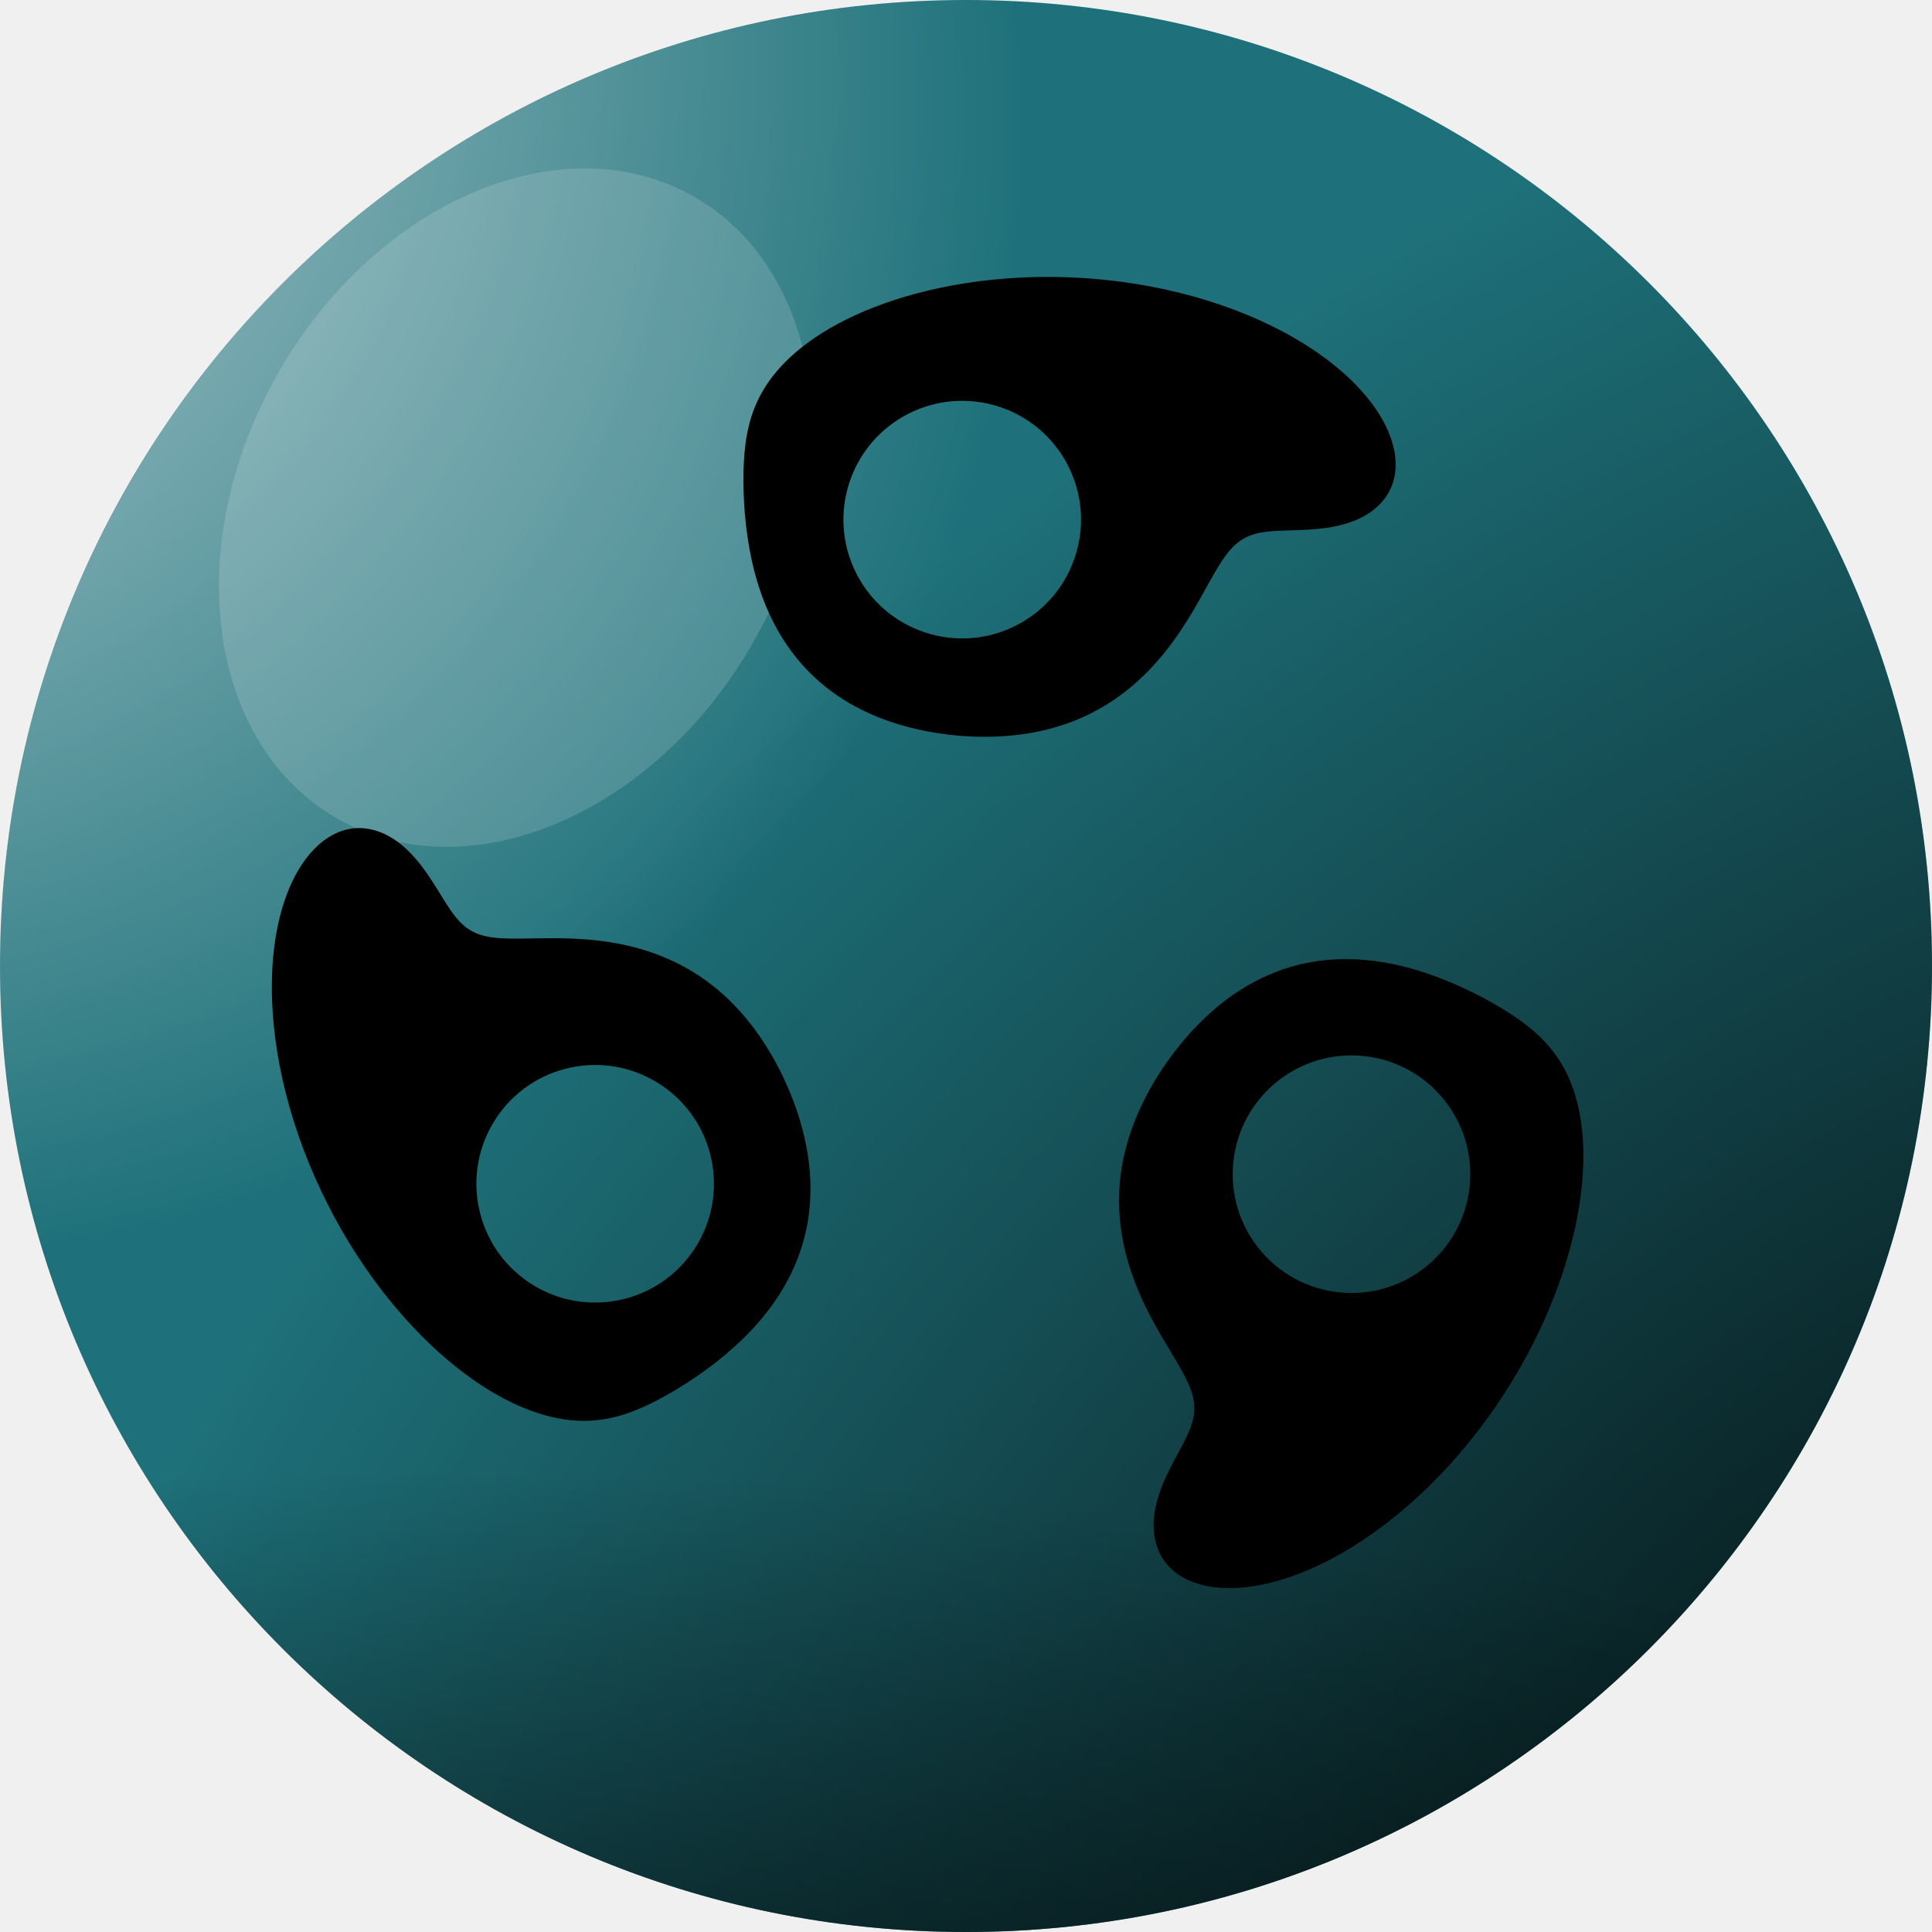
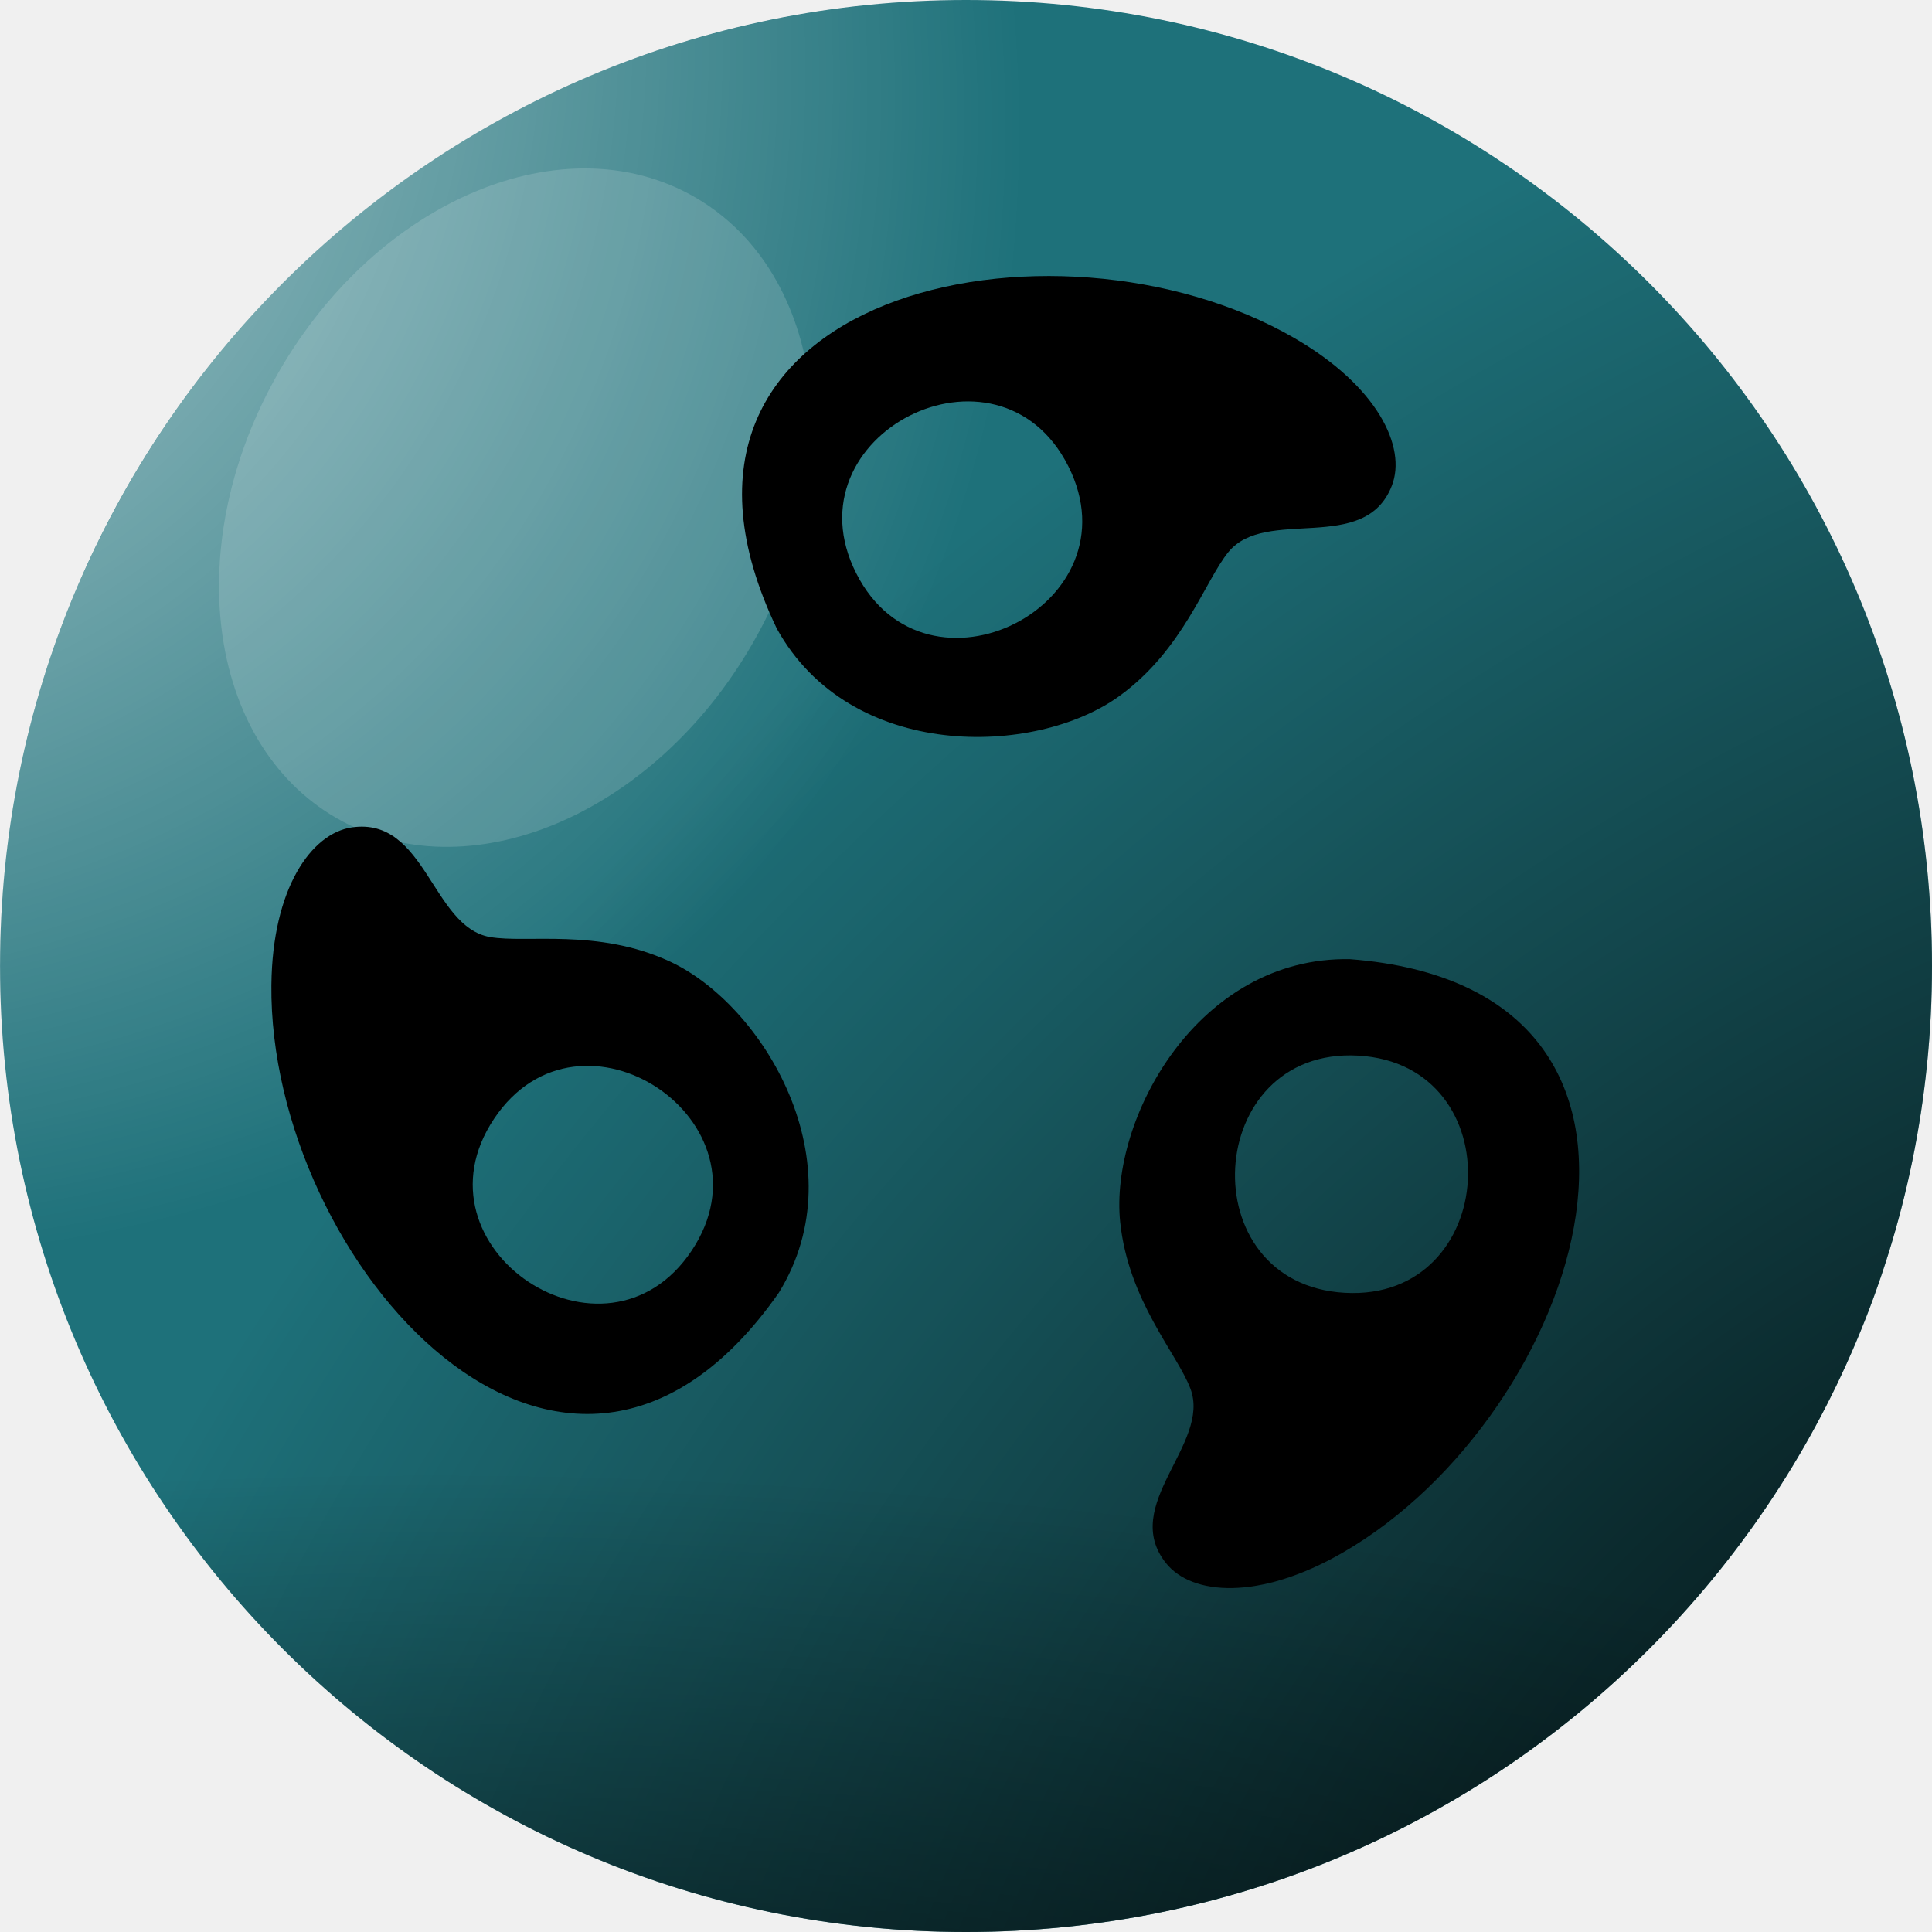
- <svg xmlns="http://www.w3.org/2000/svg" xmlns:xlink="http://www.w3.org/1999/xlink" version="1.1" id="svg2" width="500" height="500" viewBox="0 0 500 500" xml:space="preserve">
+ <svg xmlns="http://www.w3.org/2000/svg" xmlns:xlink="http://www.w3.org/1999/xlink" version="1.1" id="svg2" width="100" height="100" viewBox="0 0 100 100" xml:space="preserve">
  <defs id="defs6">
    <linearGradient id="linearGradient13977">
      <stop style="stop-color:#ffffff;stop-opacity:1;" offset="0" id="stop13973" />
      <stop style="stop-color:#ffffff;stop-opacity:0;" offset="1" id="stop13975" />
    </linearGradient>
    <linearGradient id="linearGradient8394">
      <stop style="stop-color:#000000;stop-opacity:1;" offset="0" id="stop8390" />
      <stop style="stop-color:#000000;stop-opacity:0;" offset="1" id="stop8392" />
    </linearGradient>
-     <radialGradient xlink:href="#linearGradient8394" id="radialGradient3641-0-9-3" cx="748.524" cy="897.765" fx="748.524" fy="897.765" r="23.524" gradientUnits="userSpaceOnUse" gradientTransform="matrix(22.64762,-17.67901,13.07243,16.74638,-20864.901,1797.14)" />
-     <radialGradient xlink:href="#linearGradient8394" id="radialGradient3641-0-9-6-4" cx="748.524" cy="897.765" fx="748.524" fy="897.765" r="23.524" gradientUnits="userSpaceOnUse" gradientTransform="matrix(22.78147,-17.50618,7.135184,9.285292,-15481.919,2084.285)" />
-     <radialGradient xlink:href="#linearGradient13977" id="radialGradient3641-1-9-3-7" cx="746.434" cy="904.352" fx="746.434" fy="904.352" r="23.524" gradientUnits="userSpaceOnUse" gradientTransform="matrix(10.88632,-10.95739,15.07094,14.97319,-28366.248,-9253.22)" />
+     <radialGradient xlink:href="#linearGradient8394" id="radialGradient3641-0-9-3" cx="748.524" cy="897.765" fx="748.524" fy="897.765" r="23.524" gradientUnits="userSpaceOnUse" gradientTransform="matrix(4.529461,-3.535772,2.614449,3.349248,1632.161,2819.83)" />
+     <radialGradient xlink:href="#linearGradient8394" id="radialGradient3641-0-9-6-4" cx="748.524" cy="897.765" fx="748.524" fy="897.765" r="23.524" gradientUnits="userSpaceOnUse" gradientTransform="matrix(4.556244,-3.501198,1.427021,1.857038,2748.24,-1948.209)" />
+     <radialGradient xlink:href="#linearGradient13977" id="radialGradient3641-1-9-3-7" cx="746.434" cy="904.352" fx="746.434" fy="904.352" r="23.524" gradientUnits="userSpaceOnUse" gradientTransform="matrix(2.177234,-2.191459,3.014146,2.994613,-11102.707,-5055.746)" />
  </defs>
-   <g id="g8" transform="translate(-7256.329,-3075.5)">
-     <g id="g1">
-       <circle style="fill:#1e717a;fill-opacity:1;stroke-width:175.21" id="path761-70-1-2-0" cx="7506.329" cy="3325.5" r="250" />
-       <circle style="fill:url(#radialGradient3641-0-9-3);fill-opacity:1;stroke-width:175.21" id="path761-70-3-7-9-3" cx="7506.329" cy="3325.5" r="250" />
-       <circle style="fill:url(#radialGradient3641-0-9-6-4);fill-opacity:1;stroke-width:175.21" id="path761-70-3-7-9-9-6" cx="7659.259" cy="-2956.293" r="250" transform="rotate(45)" />
-       <circle style="fill:url(#radialGradient3641-1-9-3-7);fill-opacity:1;stroke-width:175.21" id="path761-70-3-0-8-8-1" cx="-7001.707" cy="-4287.194" r="250" transform="rotate(172.4152)" />
-       <ellipse style="fill:#ffffff;fill-opacity:0.15;stroke-width:1.787" id="path16255-0" cx="8003.193" cy="-917.657" rx="70.661" ry="92.769" transform="rotate(30)" />
-       <g id="g8355" transform="matrix(3.658587,2.876762,-2.876762,3.658587,7460.087,2235.714)" style="fill:#000000;fill-opacity:1">
-         <path id="path7783-3" style="fill:#000000;fill-opacity:1;stroke-width:2.117" d="m 152.296,139.876 c -1.637,-0.777 -4.03,-1.107 -6.982,-0.686 -3.797,0.542 -7.885,2.241 -11.528,4.798 -3.627,2.545 -6.286,5.558 -7.91,8.313 -1.615,2.742 -2.11,5.022 -2.048,6.715 0.06,1.677 0.661,2.96 1.399,4.095 0.705,1.084 1.795,2.4 2.971,3.524 1.249,1.193 2.736,2.309 4.473,3.043 1.751,0.74 3.554,1.006 5.391,0.809 1.802,-0.194 3.527,-0.825 5.081,-1.678 1.53,-0.84 3.003,-1.957 4.172,-3.244 1.205,-1.327 2.128,-2.872 2.651,-4.707 0.533,-1.869 0.573,-3.747 0.375,-5.614 -0.191,-1.797 -0.579,-3.324 -0.557,-4.44 0.024,-1.171 0.482,-1.8 1.485,-2.666 0.949,-0.819 2.298,-1.797 3.038,-3.191 0.727,-1.37 0.729,-3.025 -0.819,-4.32 -0.335,-0.281 -0.734,-0.533 -1.193,-0.751 z m -12.469,12.681 a 6.606,6.606 45 0 1 3.196,8.778 6.606,6.606 45 0 1 -8.778,3.196 6.606,6.606 45 0 1 -3.196,-8.778 6.606,6.606 45 0 1 8.778,-3.197 z" />
-         <path id="path7783-3-5" style="fill:#000000;fill-opacity:1;stroke-width:2.117" d="m 185.087,196.325 c 1.491,-1.029 2.974,-2.936 4.085,-5.704 1.429,-3.559 2.002,-7.949 1.609,-12.382 -0.391,-4.414 -1.67,-8.223 -3.245,-11.007 -1.567,-2.769 -3.295,-4.338 -4.791,-5.131 -1.483,-0.786 -2.894,-0.908 -4.245,-0.836 -1.292,0.069 -2.976,0.355 -4.537,0.812 -1.657,0.485 -3.368,1.215 -4.872,2.352 -1.516,1.146 -2.649,2.575 -3.396,4.264 -0.733,1.658 -1.049,3.467 -1.087,5.239 -0.037,1.745 0.193,3.579 0.723,5.235 0.546,1.707 1.423,3.279 2.751,4.65 1.352,1.396 2.958,2.37 4.675,3.132 1.652,0.733 3.169,1.161 4.123,1.738 1.002,0.606 1.318,1.318 1.566,2.619 0.235,1.231 0.407,2.889 1.244,4.226 0.823,1.314 2.255,2.144 4.151,1.451 0.411,-0.15 0.829,-0.369 1.246,-0.658 z m -4.748,-17.139 a 6.606,6.606 45 0 1 -9.2,-1.621 6.606,6.606 45 0 1 1.621,-9.2 6.606,6.606 45 0 1 9.2,1.621 6.606,6.606 45 0 1 -1.621,9.2 z" />
-         <path id="path7783-3-5-6" style="fill:#000000;fill-opacity:1;stroke-width:2.117" d="m 120.021,196.309 c 0.146,1.806 1.056,4.044 2.897,6.389 2.368,3.017 5.883,5.708 9.919,7.585 4.018,1.868 7.956,2.665 11.154,2.693 3.182,0.028 5.404,-0.684 6.839,-1.583 1.422,-0.891 2.233,-2.052 2.847,-3.259 0.586,-1.153 1.181,-2.755 1.566,-4.335 0.409,-1.678 0.632,-3.524 0.399,-5.395 -0.235,-1.886 -0.905,-3.581 -1.995,-5.073 -1.069,-1.464 -2.478,-2.642 -3.993,-3.561 -1.492,-0.905 -3.196,-1.622 -4.896,-1.991 -1.751,-0.38 -3.551,-0.407 -5.402,0.057 -1.886,0.473 -3.531,1.377 -5.049,2.483 -1.461,1.064 -2.589,2.164 -3.566,2.702 -1.026,0.565 -1.8,0.482 -3.051,0.047 -1.184,-0.412 -2.705,-1.092 -4.282,-1.035 -1.55,0.056 -2.984,0.881 -3.332,2.869 -0.075,0.431 -0.094,0.903 -0.054,1.408 z m 17.217,4.458 a 6.606,6.606 45 0 1 6.004,-7.157 6.606,6.606 45 0 1 7.157,6.004 6.606,6.606 45 0 1 -6.003,7.157 6.606,6.606 45 0 1 -7.157,-6.003 z" />
-       </g>
-     </g>
+   <g id="g8" transform="translate(-7256.328,-3075.499)">
+     <ellipse style="fill:#1e717a;fill-opacity:1;stroke-width:35.042" id="path761-70-1-2-0" cx="7306.329" cy="3125.499" rx="49.999" ry="50" />
+     <ellipse style="fill:url(#radialGradient3641-0-9-3);fill-opacity:1;stroke-width:35.042" id="path761-70-3-7-9-3" cx="7306.329" cy="3125.499" rx="49.999" ry="50" />
+     <circle style="fill:url(#radialGradient3641-0-9-6-4);fill-opacity:1;stroke-width:35.042" id="path761-70-3-7-9-9-6" cx="7376.424" cy="-2956.314" r="49.999" transform="matrix(0.7071048,0.7071088,-0.7071045,0.7071091,0,0)" />
+     <ellipse style="fill:url(#radialGradient3641-1-9-3-7);fill-opacity:1;stroke-width:35.042" id="path761-70-3-0-8-8-1" cx="-6829.858" cy="-4062.549" transform="matrix(-0.9912504,0.1319947,-0.1319932,-0.9912506,0,0)" rx="49.999" ry="50" />
+     <ellipse style="fill:#ffffff;fill-opacity:0.15;stroke-width:0.357" id="path16255-0" cx="7858.173" cy="-955.314" rx="14.132" ry="18.554" transform="matrix(0.8660242,0.5000021,-0.4999976,0.8660268,0,0)" />
+     <path id="path7783-3-5-67" style="fill:#000000;fill-opacity:1;stroke-width:1.97" d="m 7323.325,3092.997 c -12.398,-7.173 -35.141,-2.405 -26.791,15.034 3.807,6.892 13.387,6.642 17.73,3.497 3.321,-2.405 4.423,-5.962 5.651,-7.461 1.938,-2.365 7.059,0.172 8.456,-3.43 0.771,-1.987 -0.729,-5.142 -5.046,-7.64 z m -11.706,6.624 c 3.629,7.174 -7.344,12.725 -10.973,5.55 -3.629,-7.174 7.344,-12.725 10.973,-5.55 z" />
+     <path id="path7783-3-5" style="fill:#000000;fill-opacity:1;stroke-width:1.97" d="m 7325.825,3155.864 c 12.411,-7.151 19.653,-29.23 0.376,-30.719 -7.872,-0.149 -12.445,8.273 -11.893,13.606 0.422,4.079 2.952,6.811 3.636,8.625 1.079,2.861 -3.678,6.028 -1.258,9.038 1.335,1.661 4.817,1.94 9.139,-0.55 z m 0.117,-13.449 c -8.027,-0.444 -7.348,-12.723 0.68,-12.278 8.027,0.445 7.348,12.723 -0.68,12.278 z" />
+     <path id="path7783-3-5-3" style="fill:#000000;fill-opacity:1;stroke-width:1.97" d="m 7270.375,3126.474 c -0.148,14.323 15.187,31.781 26.266,15.935 4.129,-6.704 -0.8,-14.922 -5.674,-17.158 -3.727,-1.709 -7.366,-0.919 -9.276,-1.251 -3.013,-0.525 -3.322,-6.231 -7.145,-5.676 -2.109,0.306 -4.119,3.163 -4.17,8.151 z m 11.524,6.935 c 4.462,-6.688 14.691,0.137 10.229,6.825 -4.462,6.688 -14.691,-0.137 -10.229,-6.825 z" />
  </g>
</svg>
